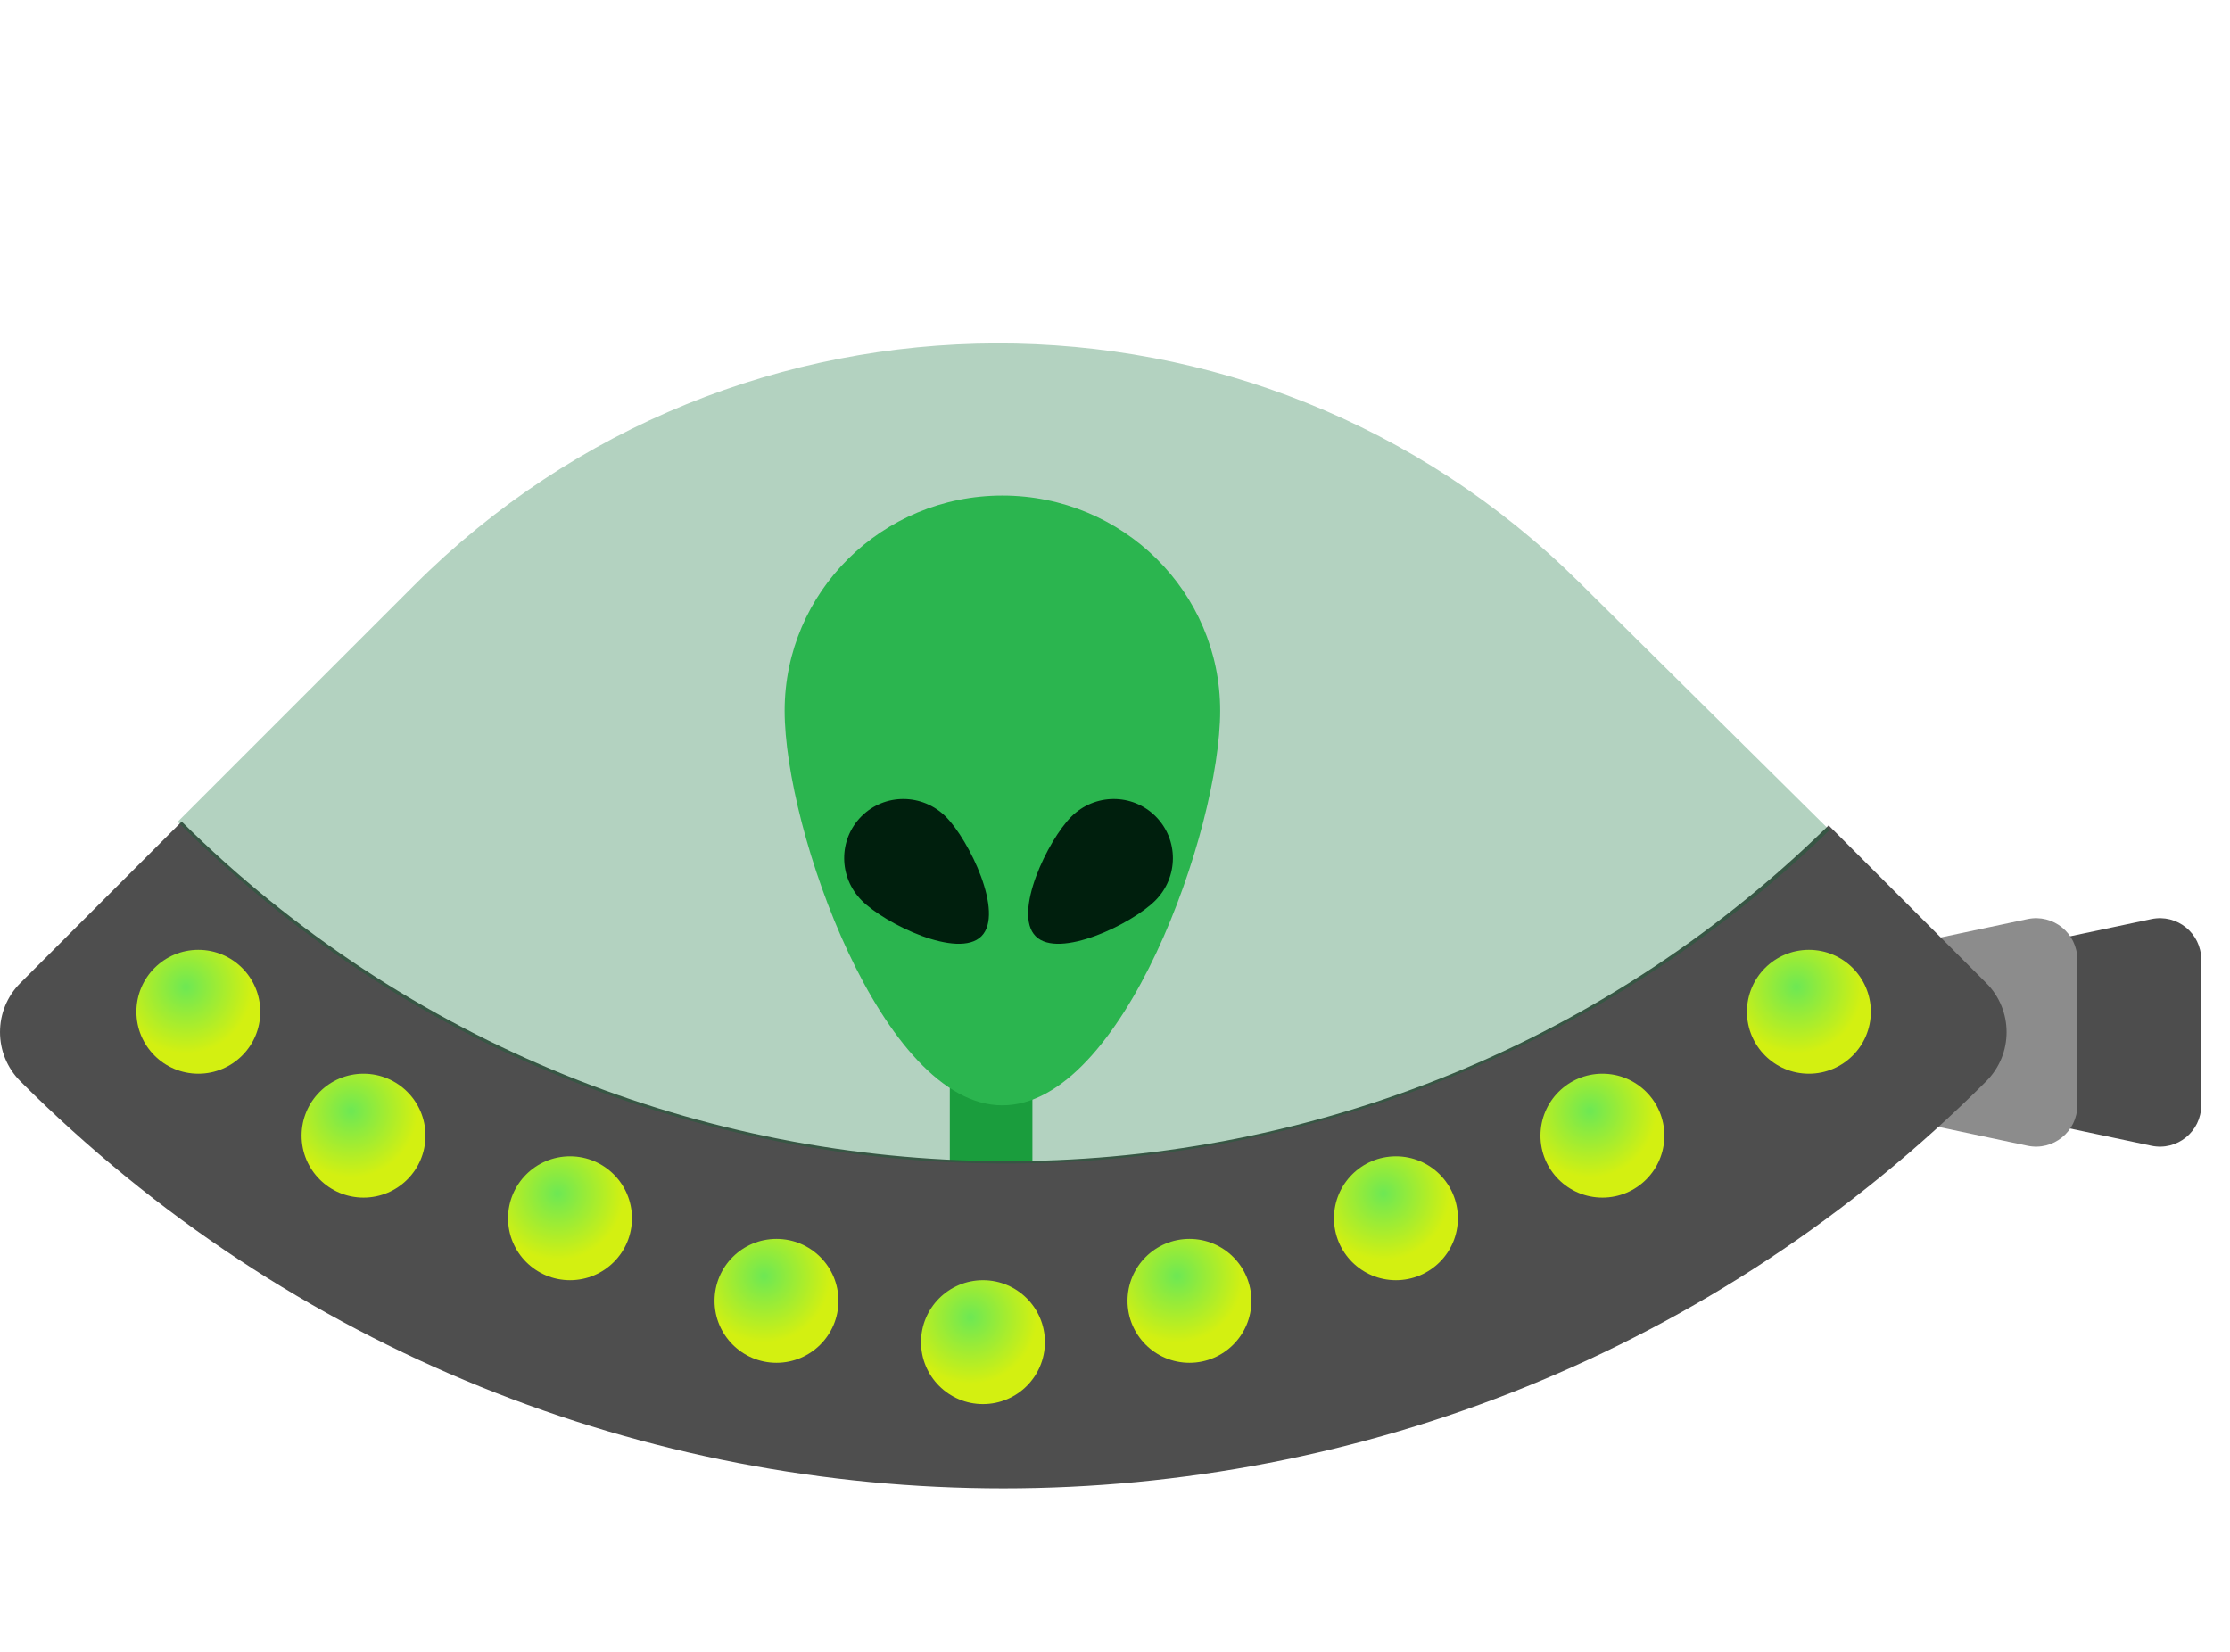
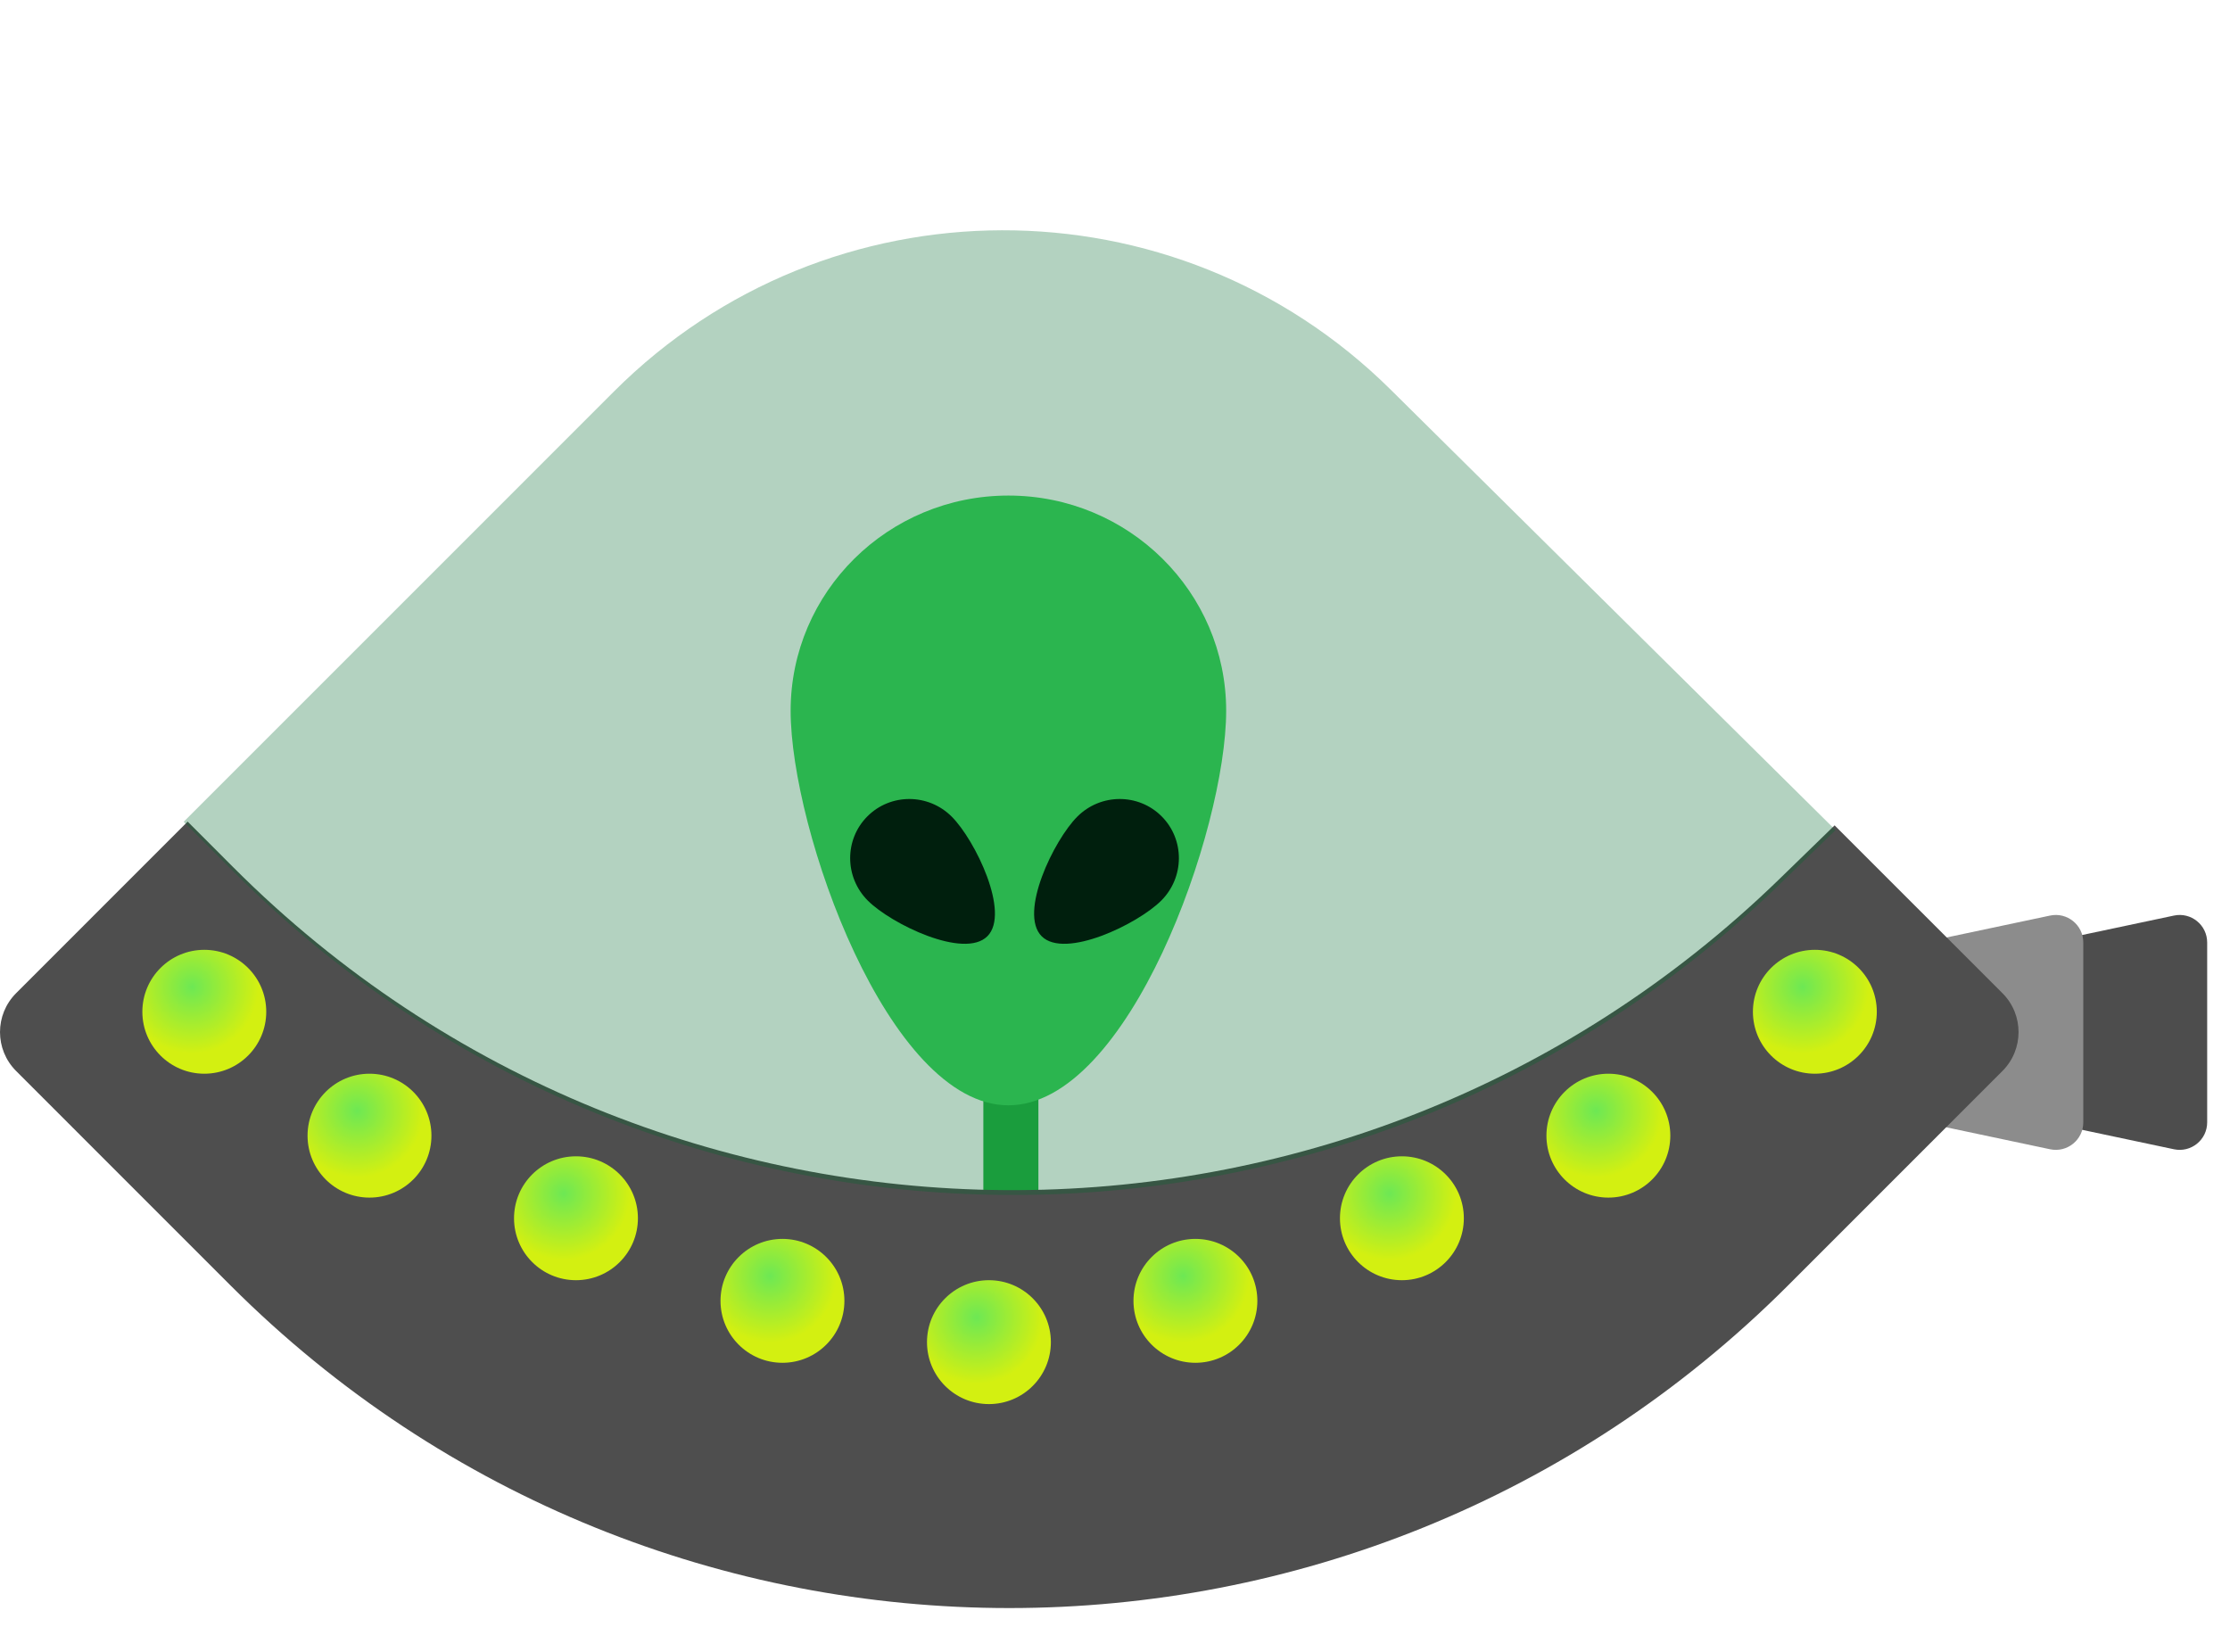
- <svg xmlns="http://www.w3.org/2000/svg" width="54" height="40" viewBox="0 0 54 40" fill="none">
-   <line x1="24" y1="32" x2="24" y2="25" stroke="#25B344" stroke-width="2" />
-   <path d="M29.547 17.211C29.547 20.09 27.186 26.766 24.273 26.766C21.361 26.766 19 20.09 19 17.211C19 14.333 21.361 12 24.273 12C27.186 12 29.547 14.333 29.547 17.211Z" fill="#3DD65E" />
-   <path d="M27.975 21.808C27.409 22.374 25.64 23.232 25.079 22.671C24.518 22.11 25.376 20.341 25.942 19.775C26.508 19.209 27.422 19.205 27.983 19.767C28.545 20.328 28.541 21.242 27.975 21.808Z" fill="black" />
-   <path d="M20.869 21.808C21.435 22.374 23.203 23.232 23.765 22.671C24.326 22.11 23.468 20.341 22.902 19.775C22.336 19.209 21.422 19.205 20.86 19.767C20.299 20.328 20.303 21.242 20.869 21.808Z" fill="black" />
-   <path d="M49.095 27.109C48.633 27.011 48.303 26.603 48.303 26.131L48.303 23.869C48.303 23.397 48.633 22.989 49.095 22.891L52.095 22.256C52.717 22.124 53.303 22.598 53.303 23.234L53.303 26.766C53.303 27.402 52.717 27.876 52.095 27.744L49.095 27.109Z" fill="#4D4D4D" />
-   <path d="M46.095 27.109C45.633 27.011 45.303 26.603 45.303 26.131L45.303 23.869C45.303 23.397 45.633 22.989 46.095 22.891L49.095 22.256C49.717 22.124 50.303 22.598 50.303 23.234L50.303 26.766C50.303 27.402 49.717 27.876 49.095 27.744L46.095 27.109Z" fill="#8C8C8C" />
-   <path fill-rule="evenodd" clip-rule="evenodd" d="M4.4 19.895C15.387 30.779 33.078 30.874 44.181 20.084L44.281 19.986L48.097 23.803C48.754 24.46 48.755 25.525 48.097 26.183C34.952 39.328 13.639 39.328 0.493 26.183C-0.164 25.525 -0.164 24.46 0.493 23.803L4.4 19.895Z" fill="#4E4E4E" />
-   <path d="M10.03 14.172C17.813 6.389 30.422 6.358 38.243 14.101L44.303 20.101C33.155 30.916 15.286 30.882 4.303 19.899L10.03 14.172Z" fill="#006A2E" fill-opacity="0.3" />
-   <circle cx="4.803" cy="24.5" r="1.5" fill="url(#paint0_radial_4_462)" />
-   <circle cx="43.803" cy="24.5" r="1.5" fill="url(#paint1_radial_4_462)" />
-   <circle cx="8.803" cy="27.5" r="1.5" fill="url(#paint2_radial_4_462)" />
-   <circle cx="38.803" cy="27.5" r="1.5" fill="url(#paint3_radial_4_462)" />
-   <circle cx="13.803" cy="29.5" r="1.5" fill="url(#paint4_radial_4_462)" />
-   <circle cx="33.803" cy="29.5" r="1.5" fill="url(#paint5_radial_4_462)" />
-   <circle cx="23.803" cy="32.5" r="1.5" fill="url(#paint6_radial_4_462)" />
-   <circle cx="18.803" cy="31.5" r="1.5" fill="url(#paint7_radial_4_462)" />
-   <circle cx="28.803" cy="31.5" r="1.5" fill="url(#paint8_radial_4_462)" />
+ <svg xmlns="http://www.w3.org/2000/svg" width="81" height="60" viewBox="0 0 81 60" fill="none">
+   <line x1="36.718" y1="48" x2="36.718" y2="37.5" stroke="#25B344" stroke-width="2" />
+   <path d="M44.538 25.817C44.538 30.134 40.996 40.148 36.628 40.148C32.259 40.148 28.718 30.134 28.718 25.817C28.718 21.5 32.259 18 36.628 18C40.996 18 44.538 21.5 44.538 25.817Z" fill="#3DD65E" />
+   <path d="M42.18 32.712C41.331 33.562 38.678 34.849 37.836 34.007C36.994 33.164 38.281 30.512 39.13 29.663C39.979 28.813 41.35 28.808 42.193 29.65C43.035 30.492 43.029 31.863 42.18 32.712Z" fill="black" />
+   <path d="M31.521 32.712C32.37 33.562 35.022 34.849 35.864 34.007C36.707 33.164 35.42 30.512 34.57 29.663C33.721 28.813 32.35 28.808 31.508 29.65C30.666 30.492 30.672 31.863 31.521 32.712Z" fill="black" />
+   <path d="M73.464 40.58C73.002 40.482 72.671 40.074 72.671 39.601L72.671 35.399C72.671 34.926 73.002 34.518 73.464 34.42L78.964 33.256C79.586 33.124 80.171 33.598 80.171 34.234L80.171 40.766C80.171 41.402 79.586 41.876 78.964 41.744L73.464 40.58Z" fill="#4D4D4D" />
+   <path d="M68.964 40.58C68.502 40.482 68.171 40.074 68.171 39.601L68.171 35.399C68.171 34.926 68.502 34.518 68.964 34.42L74.464 33.256C75.086 33.124 75.671 33.598 75.671 34.234L75.671 40.766C75.671 41.402 75.086 41.876 74.464 41.744L68.964 40.58Z" fill="#8C8C8C" />
+   <path d="M8.486 31.514C23.95 46.977 48.965 47.155 64.648 31.914L66.638 29.979L72.734 36.074C73.515 36.855 73.515 38.121 72.734 38.902L64.944 46.693C49.323 62.314 23.997 62.314 8.376 46.693L0.586 38.902C-0.195 38.121 -0.195 36.855 0.586 36.074L6.816 29.843L8.486 31.514Z" fill="#4E4E4E" />
+   <path d="M22.298 14.222C30.081 6.439 42.69 6.408 50.512 14.152L66.672 30.151L64.648 32.114C48.962 47.332 23.965 47.143 8.511 31.689L6.672 29.849L22.298 14.222Z" fill="#006A2E" fill-opacity="0.3" />
+   <circle cx="7.421" cy="36.75" r="2.25" fill="url(#paint0_radial_4_462)" />
+   <circle cx="65.921" cy="36.75" r="2.25" fill="url(#paint1_radial_4_462)" />
+   <circle cx="13.421" cy="41.25" r="2.25" fill="url(#paint2_radial_4_462)" />
+   <circle cx="58.421" cy="41.25" r="2.25" fill="url(#paint3_radial_4_462)" />
+   <circle cx="20.921" cy="44.25" r="2.25" fill="url(#paint4_radial_4_462)" />
+   <circle cx="50.921" cy="44.25" r="2.25" fill="url(#paint5_radial_4_462)" />
+   <circle cx="35.921" cy="48.75" r="2.25" fill="url(#paint6_radial_4_462)" />
+   <circle cx="28.421" cy="47.25" r="2.25" fill="url(#paint7_radial_4_462)" />
+   <circle cx="43.421" cy="47.25" r="2.25" fill="url(#paint8_radial_4_462)" />
  <defs>
-     <radialGradient id="paint0_radial_4_462" cx="0" cy="0" r="1" gradientUnits="userSpaceOnUse" gradientTransform="translate(4.50261 23.9) rotate(81.8699) scale(2.12132)">
+     <radialGradient id="paint0_radial_4_462" cx="0" cy="0" r="1" gradientUnits="userSpaceOnUse" gradientTransform="translate(6.97139 35.8499) rotate(81.8699) scale(3.18198)">
      <stop stop-color="#6DE854" />
      <stop offset="0.759" stop-color="#D3F011" />
    </radialGradient>
-     <radialGradient id="paint1_radial_4_462" cx="0" cy="0" r="1" gradientUnits="userSpaceOnUse" gradientTransform="translate(43.5026 23.9) rotate(81.8699) scale(2.12132)">
+     <radialGradient id="paint1_radial_4_462" cx="0" cy="0" r="1" gradientUnits="userSpaceOnUse" gradientTransform="translate(65.4714 35.8499) rotate(81.8699) scale(3.18198)">
      <stop stop-color="#6DE854" />
      <stop offset="0.759" stop-color="#D3F011" />
    </radialGradient>
-     <radialGradient id="paint2_radial_4_462" cx="0" cy="0" r="1" gradientUnits="userSpaceOnUse" gradientTransform="translate(8.50261 26.9) rotate(81.8699) scale(2.12132)">
+     <radialGradient id="paint2_radial_4_462" cx="0" cy="0" r="1" gradientUnits="userSpaceOnUse" gradientTransform="translate(12.9714 40.3499) rotate(81.8699) scale(3.18198)">
      <stop stop-color="#6DE854" />
      <stop offset="0.759" stop-color="#D3F011" />
    </radialGradient>
-     <radialGradient id="paint3_radial_4_462" cx="0" cy="0" r="1" gradientUnits="userSpaceOnUse" gradientTransform="translate(38.5026 26.9) rotate(81.8699) scale(2.12132)">
+     <radialGradient id="paint3_radial_4_462" cx="0" cy="0" r="1" gradientUnits="userSpaceOnUse" gradientTransform="translate(57.9714 40.3499) rotate(81.8699) scale(3.18198)">
      <stop stop-color="#6DE854" />
      <stop offset="0.759" stop-color="#D3F011" />
    </radialGradient>
-     <radialGradient id="paint4_radial_4_462" cx="0" cy="0" r="1" gradientUnits="userSpaceOnUse" gradientTransform="translate(13.5026 28.9) rotate(81.8699) scale(2.12132)">
+     <radialGradient id="paint4_radial_4_462" cx="0" cy="0" r="1" gradientUnits="userSpaceOnUse" gradientTransform="translate(20.4714 43.3499) rotate(81.8699) scale(3.18198)">
      <stop stop-color="#6DE854" />
      <stop offset="0.759" stop-color="#D3F011" />
    </radialGradient>
-     <radialGradient id="paint5_radial_4_462" cx="0" cy="0" r="1" gradientUnits="userSpaceOnUse" gradientTransform="translate(33.5026 28.9) rotate(81.8699) scale(2.12132)">
+     <radialGradient id="paint5_radial_4_462" cx="0" cy="0" r="1" gradientUnits="userSpaceOnUse" gradientTransform="translate(50.4714 43.3499) rotate(81.8699) scale(3.18198)">
      <stop stop-color="#6DE854" />
      <stop offset="0.759" stop-color="#D3F011" />
    </radialGradient>
-     <radialGradient id="paint6_radial_4_462" cx="0" cy="0" r="1" gradientUnits="userSpaceOnUse" gradientTransform="translate(23.5026 31.9) rotate(81.8699) scale(2.12132)">
+     <radialGradient id="paint6_radial_4_462" cx="0" cy="0" r="1" gradientUnits="userSpaceOnUse" gradientTransform="translate(35.4714 47.8499) rotate(81.8699) scale(3.18198)">
      <stop stop-color="#6DE854" />
      <stop offset="0.759" stop-color="#D3F011" />
    </radialGradient>
-     <radialGradient id="paint7_radial_4_462" cx="0" cy="0" r="1" gradientUnits="userSpaceOnUse" gradientTransform="translate(18.5026 30.9) rotate(81.8699) scale(2.12132)">
+     <radialGradient id="paint7_radial_4_462" cx="0" cy="0" r="1" gradientUnits="userSpaceOnUse" gradientTransform="translate(27.9714 46.3499) rotate(81.8699) scale(3.18198)">
      <stop stop-color="#6DE854" />
      <stop offset="0.759" stop-color="#D3F011" />
    </radialGradient>
-     <radialGradient id="paint8_radial_4_462" cx="0" cy="0" r="1" gradientUnits="userSpaceOnUse" gradientTransform="translate(28.5026 30.9) rotate(81.8699) scale(2.12132)">
+     <radialGradient id="paint8_radial_4_462" cx="0" cy="0" r="1" gradientUnits="userSpaceOnUse" gradientTransform="translate(42.9714 46.3499) rotate(81.8699) scale(3.18198)">
      <stop stop-color="#6DE854" />
      <stop offset="0.759" stop-color="#D3F011" />
    </radialGradient>
  </defs>
</svg>
